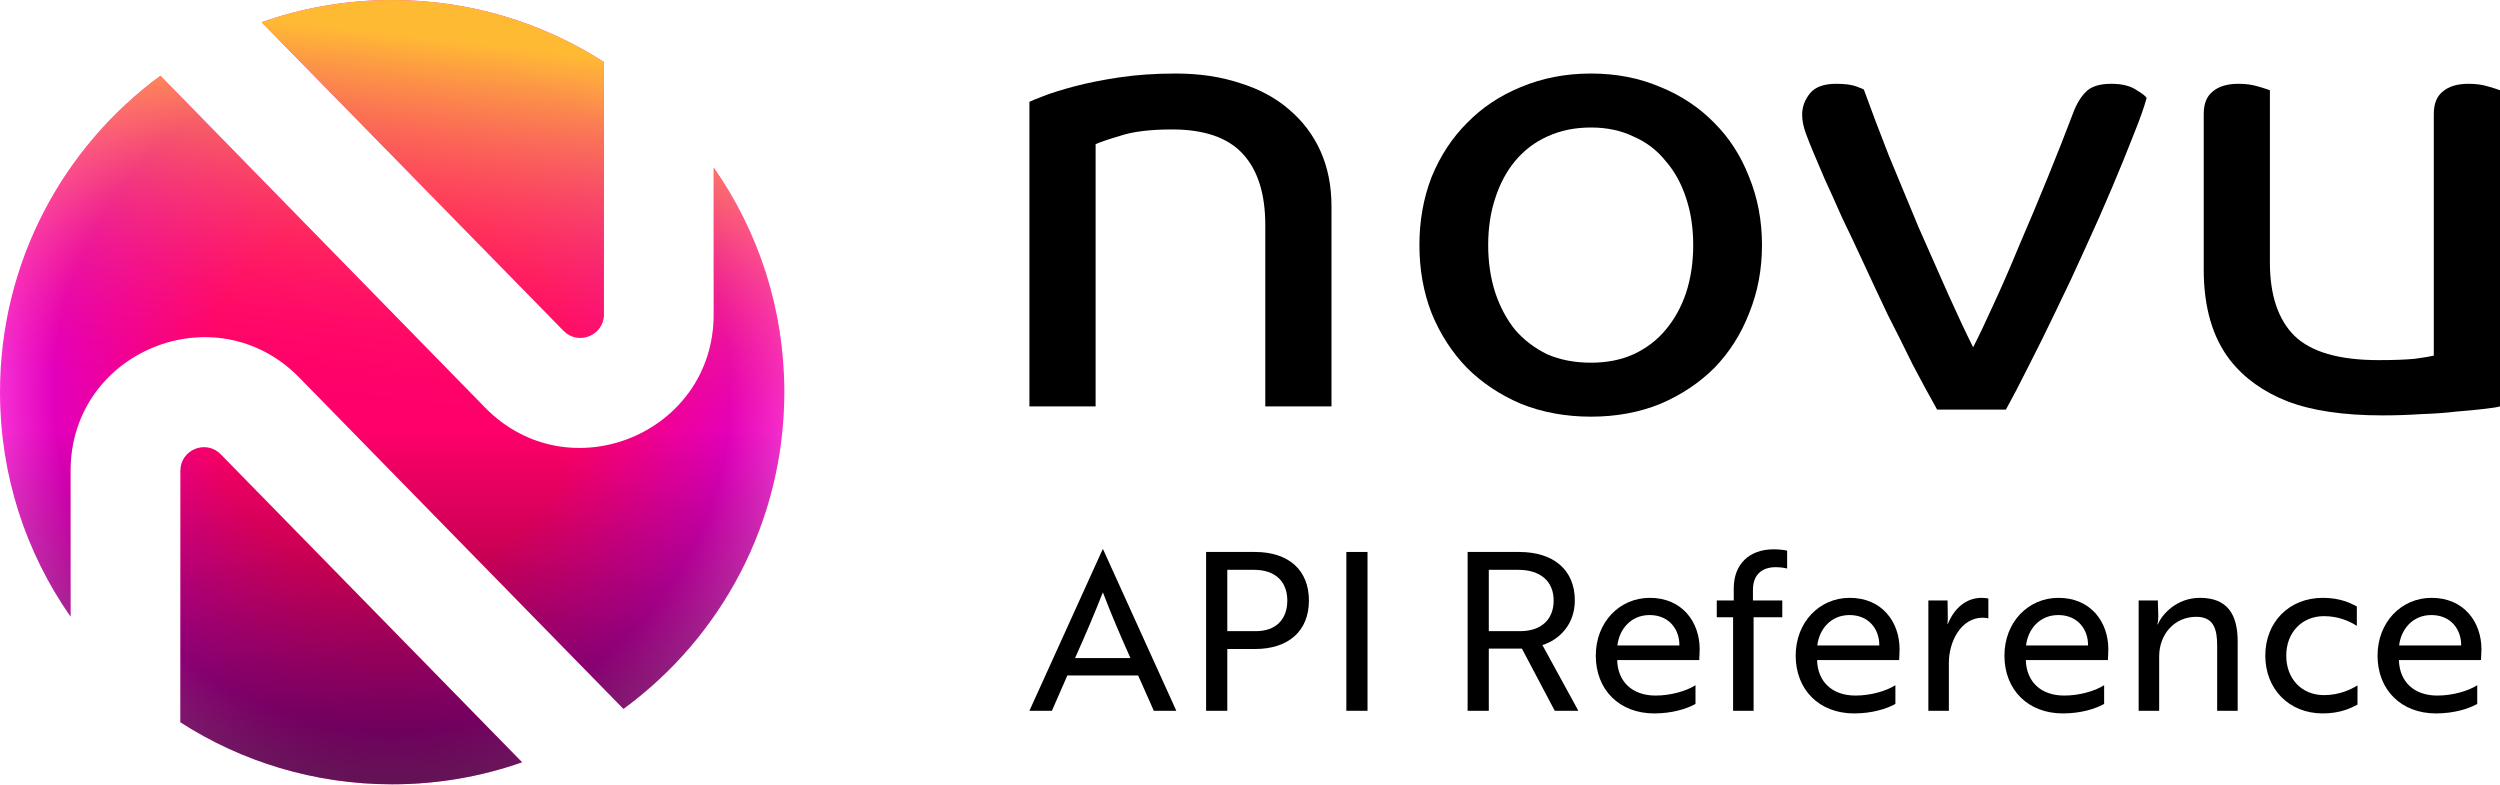
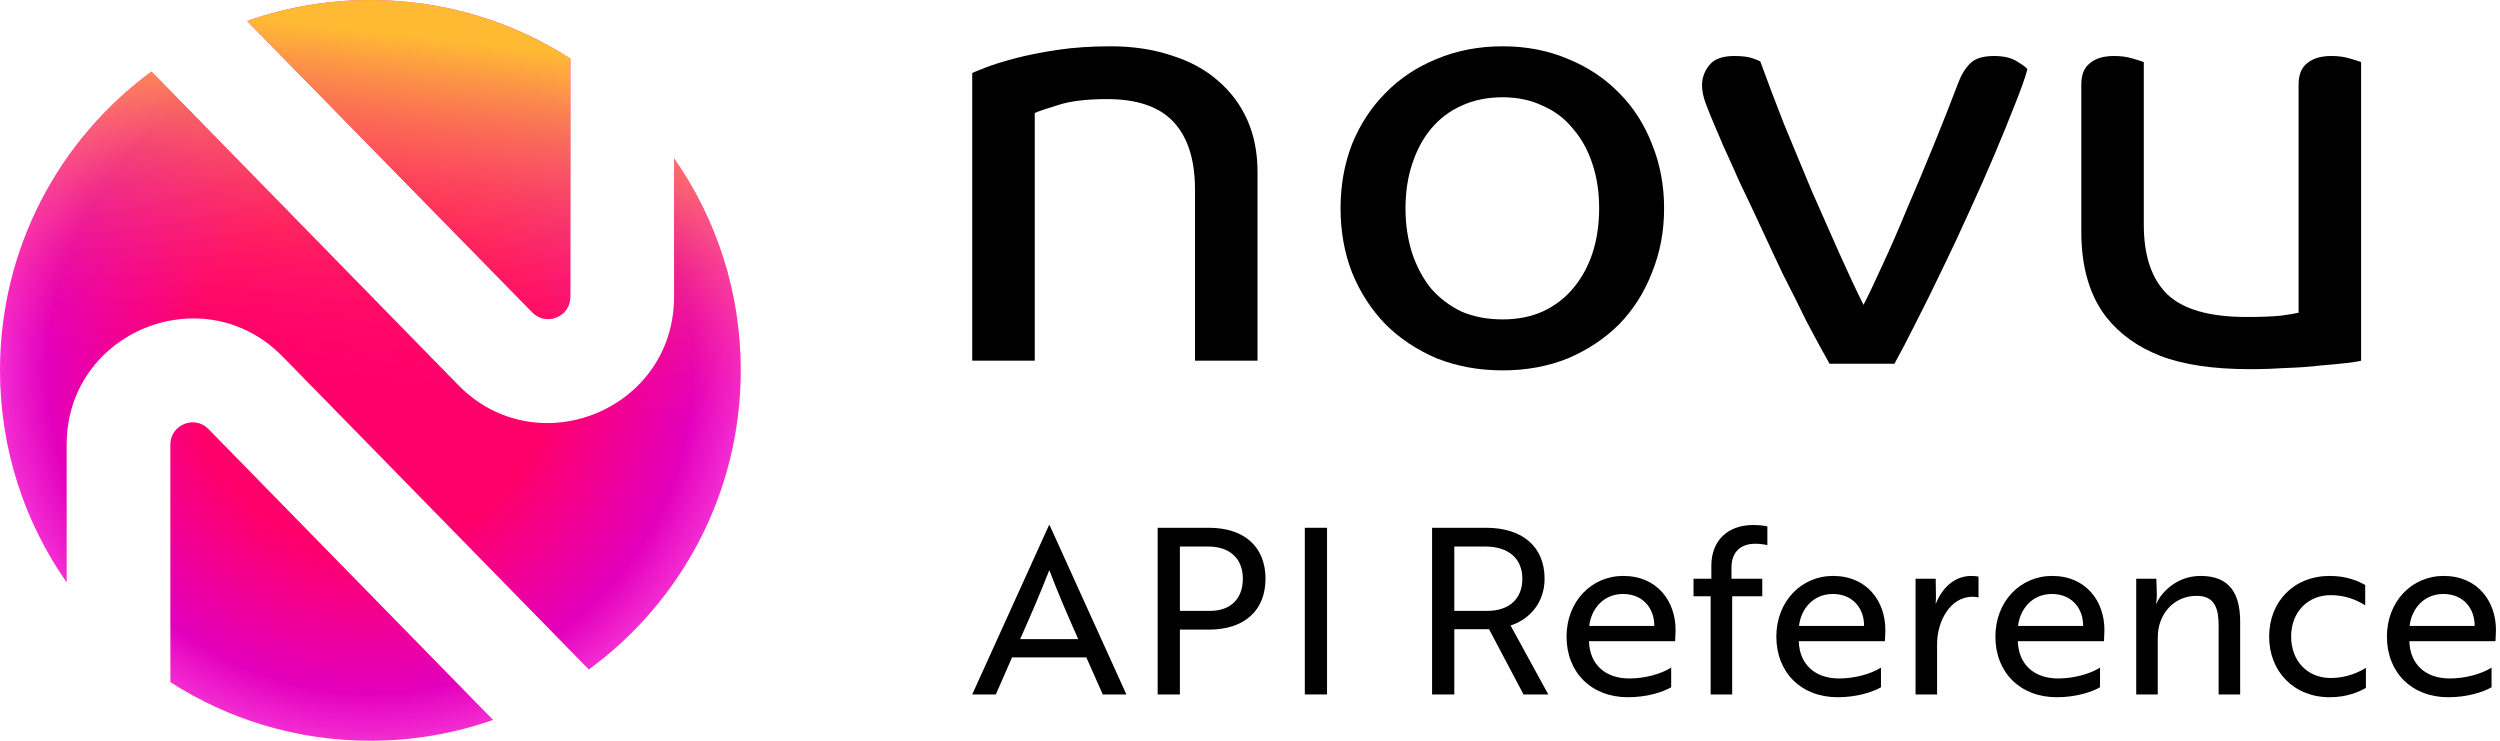
- <svg xmlns="http://www.w3.org/2000/svg" width="102" height="32" viewBox="0 0 102 32" fill="none">
-   <path d="M51.624 16.581V9.187C51.624 7.911 51.318 6.941 50.706 6.277C50.094 5.613 49.133 5.281 47.821 5.281C46.93 5.281 46.222 5.368 45.697 5.543C45.173 5.7 44.841 5.814 44.701 5.884V16.581H42V4.154C42.07 4.119 42.262 4.04 42.577 3.918C42.892 3.795 43.311 3.664 43.836 3.524C44.36 3.385 44.972 3.262 45.671 3.157C46.37 3.052 47.14 3 47.979 3C48.94 3 49.814 3.131 50.601 3.393C51.388 3.638 52.052 3.996 52.594 4.468C53.153 4.94 53.581 5.508 53.879 6.172C54.176 6.836 54.325 7.588 54.325 8.427V16.581H51.624Z" fill="currentColor" />
-   <path d="M71.889 10C71.889 10.996 71.714 11.923 71.364 12.779C71.032 13.636 70.56 14.378 69.948 15.008C69.336 15.619 68.602 16.109 67.745 16.476C66.889 16.825 65.945 17 64.913 17C63.882 17 62.929 16.825 62.055 16.476C61.199 16.109 60.464 15.619 59.852 15.008C59.241 14.378 58.76 13.636 58.41 12.779C58.078 11.923 57.912 10.996 57.912 10C57.912 9.004 58.078 8.077 58.41 7.221C58.76 6.365 59.241 5.63 59.852 5.019C60.464 4.39 61.199 3.9 62.055 3.551C62.929 3.184 63.882 3 64.913 3C65.945 3 66.889 3.184 67.745 3.551C68.602 3.9 69.336 4.39 69.948 5.019C70.56 5.63 71.032 6.365 71.364 7.221C71.714 8.077 71.889 9.004 71.889 10ZM69.083 10C69.083 9.301 68.987 8.663 68.794 8.086C68.602 7.492 68.322 6.985 67.955 6.566C67.606 6.129 67.168 5.796 66.644 5.569C66.137 5.325 65.56 5.202 64.913 5.202C64.249 5.202 63.655 5.325 63.13 5.569C62.623 5.796 62.186 6.129 61.819 6.566C61.469 6.985 61.199 7.492 61.006 8.086C60.814 8.663 60.718 9.301 60.718 10C60.718 10.699 60.814 11.346 61.006 11.94C61.199 12.517 61.469 13.024 61.819 13.461C62.186 13.88 62.623 14.212 63.13 14.457C63.655 14.684 64.249 14.798 64.913 14.798C65.56 14.798 66.137 14.684 66.644 14.457C67.168 14.212 67.606 13.88 67.955 13.461C68.322 13.024 68.602 12.517 68.794 11.94C68.987 11.346 69.083 10.699 69.083 10Z" fill="currentColor" />
-   <path d="M87.583 3.996C87.479 4.381 87.295 4.896 87.033 5.543C86.788 6.172 86.5 6.88 86.167 7.667C85.835 8.453 85.468 9.283 85.066 10.157C84.681 11.014 84.288 11.853 83.886 12.674C83.501 13.478 83.126 14.239 82.758 14.955C82.409 15.654 82.103 16.24 81.841 16.712H79.035C78.72 16.152 78.388 15.541 78.038 14.876C77.706 14.195 77.365 13.513 77.016 12.832C76.684 12.132 76.36 11.442 76.046 10.76C75.731 10.079 75.434 9.449 75.154 8.873C74.892 8.278 74.656 7.754 74.446 7.3C74.254 6.845 74.105 6.496 74 6.251C73.895 6.006 73.79 5.744 73.686 5.464C73.581 5.185 73.528 4.923 73.528 4.678C73.528 4.363 73.633 4.075 73.843 3.813C74.053 3.551 74.411 3.419 74.918 3.419C75.268 3.419 75.539 3.454 75.731 3.524C75.923 3.594 76.028 3.638 76.046 3.655C76.343 4.477 76.684 5.377 77.068 6.356C77.47 7.335 77.872 8.305 78.275 9.266C78.694 10.21 79.096 11.119 79.481 11.992C79.865 12.849 80.206 13.574 80.503 14.168C80.713 13.767 80.984 13.198 81.316 12.464C81.666 11.713 82.024 10.891 82.391 10C82.776 9.109 83.161 8.191 83.545 7.247C83.93 6.303 84.271 5.438 84.568 4.652C84.708 4.267 84.882 3.97 85.092 3.76C85.302 3.533 85.652 3.419 86.141 3.419C86.561 3.419 86.893 3.498 87.138 3.655C87.4 3.813 87.549 3.926 87.583 3.996Z" fill="currentColor" />
-   <path d="M99.299 4.652C99.299 4.232 99.421 3.926 99.666 3.734C99.911 3.524 100.261 3.419 100.715 3.419C101.012 3.419 101.275 3.454 101.502 3.524C101.747 3.594 101.913 3.647 102 3.682V16.581C101.878 16.616 101.659 16.65 101.344 16.685C101.047 16.72 100.68 16.755 100.243 16.79C99.806 16.843 99.325 16.878 98.801 16.895C98.276 16.93 97.743 16.948 97.201 16.948C95.611 16.948 94.317 16.755 93.32 16.371C92.341 15.986 91.564 15.427 90.987 14.693C90.27 13.767 89.912 12.534 89.912 10.996V4.652C89.912 4.232 90.034 3.926 90.279 3.734C90.523 3.524 90.873 3.419 91.328 3.419C91.625 3.419 91.887 3.454 92.114 3.524C92.359 3.594 92.525 3.647 92.612 3.682V10.708C92.612 12.036 92.945 13.033 93.609 13.697C94.291 14.361 95.436 14.693 97.044 14.693C97.656 14.693 98.145 14.675 98.512 14.64C98.897 14.588 99.159 14.544 99.299 14.509V4.652Z" fill="currentColor" />
-   <path d="M42 29H42.918L43.548 27.56H46.437L47.076 29H47.994L45.006 22.412H44.988L42 29ZM43.863 26.849C44.304 25.859 44.637 25.085 44.997 24.167C45.348 25.085 45.681 25.859 46.122 26.849H43.863Z" fill="currentColor" />
-   <path d="M51.199 26.48C52.575 26.48 53.404 25.742 53.404 24.5C53.404 23.258 52.575 22.52 51.199 22.52H49.209V29H50.074V26.48H51.199ZM51.172 23.249C52.017 23.249 52.522 23.717 52.522 24.5C52.522 25.283 52.044 25.751 51.243 25.751H50.074V23.249H51.172Z" fill="currentColor" />
-   <path d="M55.795 29V22.52H54.931V29H55.795Z" fill="currentColor" />
-   <path d="M59.879 22.52V29H60.743V26.462H62.093L63.434 29H64.397L62.93 26.318C63.623 26.102 64.253 25.472 64.253 24.5C64.253 23.258 63.398 22.52 61.976 22.52H59.879ZM61.949 23.249C62.849 23.249 63.389 23.717 63.389 24.5C63.389 25.283 62.876 25.751 62.021 25.751H60.743V23.249H61.949Z" fill="currentColor" />
-   <path d="M67.313 24.392C66.071 24.392 65.108 25.391 65.108 26.75C65.108 28.145 66.071 29.108 67.493 29.108C68.222 29.108 68.825 28.919 69.176 28.721V27.956C68.798 28.199 68.159 28.379 67.547 28.379C66.602 28.379 66.008 27.821 65.981 26.939V26.93H69.329C69.329 26.84 69.347 26.669 69.347 26.489C69.347 25.382 68.636 24.392 67.313 24.392ZM68.519 26.336H65.99C66.062 25.688 66.53 25.094 67.304 25.094C68.105 25.094 68.528 25.688 68.519 26.336Z" fill="currentColor" />
-   <path d="M70.044 24.5V25.184H70.71V29H71.547V25.184H72.717V24.5H71.52V24.068C71.52 23.465 71.871 23.141 72.447 23.141C72.663 23.141 72.843 23.177 72.915 23.195V22.466C72.843 22.448 72.627 22.412 72.366 22.412C71.349 22.412 70.737 23.042 70.737 23.996V24.5H70.044Z" fill="currentColor" />
-   <path d="M75.469 24.392C74.227 24.392 73.264 25.391 73.264 26.75C73.264 28.145 74.227 29.108 75.649 29.108C76.378 29.108 76.981 28.919 77.332 28.721V27.956C76.954 28.199 76.315 28.379 75.703 28.379C74.758 28.379 74.164 27.821 74.137 26.939V26.93H77.485C77.485 26.84 77.503 26.669 77.503 26.489C77.503 25.382 76.792 24.392 75.469 24.392ZM76.675 26.336H74.146C74.218 25.688 74.686 25.094 75.46 25.094C76.261 25.094 76.684 25.688 76.675 26.336Z" fill="currentColor" />
-   <path d="M78.677 29H79.514V27.038C79.514 26.165 80.018 25.202 80.891 25.202C81.008 25.202 81.089 25.22 81.125 25.229V24.419C81.089 24.41 80.981 24.392 80.855 24.392C80.207 24.392 79.73 24.824 79.469 25.463H79.46C79.451 25.436 79.478 25.301 79.469 25.13L79.46 24.5H78.677V29Z" fill="currentColor" />
-   <path d="M83.986 24.392C82.744 24.392 81.781 25.391 81.781 26.75C81.781 28.145 82.744 29.108 84.166 29.108C84.895 29.108 85.498 28.919 85.849 28.721V27.956C85.471 28.199 84.832 28.379 84.22 28.379C83.275 28.379 82.681 27.821 82.654 26.939V26.93H86.002C86.002 26.84 86.02 26.669 86.02 26.489C86.02 25.382 85.309 24.392 83.986 24.392ZM85.192 26.336H82.663C82.735 25.688 83.203 25.094 83.977 25.094C84.778 25.094 85.201 25.688 85.192 26.336Z" fill="currentColor" />
-   <path d="M87.257 24.5V29H88.094V26.786C88.094 25.868 88.724 25.166 89.606 25.166C90.353 25.166 90.46 25.724 90.46 26.345V29H91.297V26.174C91.297 25.049 90.865 24.392 89.758 24.392C88.805 24.392 88.21 25.067 88.04 25.472H88.022C88.031 25.454 88.058 25.319 88.058 25.13L88.04 24.5H87.257Z" fill="currentColor" />
-   <path d="M93.279 26.75C93.279 25.805 93.918 25.139 94.818 25.139C95.403 25.139 95.844 25.337 96.159 25.535V24.743C95.889 24.599 95.466 24.392 94.773 24.392C93.387 24.392 92.424 25.391 92.424 26.75C92.424 28.109 93.387 29.108 94.773 29.108C95.475 29.108 95.916 28.892 96.186 28.748V27.965C95.907 28.136 95.439 28.361 94.818 28.361C93.909 28.361 93.279 27.695 93.279 26.75Z" fill="currentColor" />
-   <path d="M99.209 24.392C97.966 24.392 97.004 25.391 97.004 26.75C97.004 28.145 97.966 29.108 99.388 29.108C100.118 29.108 100.72 28.919 101.071 28.721V27.956C100.694 28.199 100.055 28.379 99.442 28.379C98.498 28.379 97.903 27.821 97.876 26.939V26.93H101.224C101.224 26.84 101.243 26.669 101.243 26.489C101.243 25.382 100.532 24.392 99.209 24.392ZM100.415 26.336H97.885C97.957 25.688 98.425 25.094 99.2 25.094C100 25.094 100.424 25.688 100.415 26.336Z" fill="currentColor" />
-   <path fill-rule="evenodd" clip-rule="evenodd" d="M24.64 12.826C24.64 13.686 23.596 14.112 22.994 13.497L10.676 0.907C12.341 0.32 14.133 0 16 0C19.183 0 22.148 0.929 24.64 2.531V12.826ZM29.12 6.84V12.826C29.12 17.701 23.201 20.115 19.792 16.63L6.545 3.091C2.576 6.003 0 10.701 0 16C0 19.407 1.065 22.565 2.88 25.16V19.206C2.88 14.331 8.799 11.917 12.208 15.402L25.437 28.922C29.416 26.011 32 21.308 32 16C32 12.593 30.935 9.435 29.12 6.84ZM9.006 18.535L21.301 31.101C19.642 31.683 17.858 32 16 32C12.818 32 9.852 31.071 7.36 29.469V19.206C7.36 18.346 8.405 17.92 9.006 18.535Z" fill="url(#paint0_radial_5415_12021)" />
-   <path fill-rule="evenodd" clip-rule="evenodd" d="M24.64 12.826C24.64 13.686 23.596 14.112 22.994 13.497L10.676 0.907C12.341 0.32 14.133 0 16 0C19.183 0 22.148 0.929 24.64 2.531V12.826ZM29.12 6.84V12.826C29.12 17.701 23.201 20.115 19.792 16.63L6.545 3.091C2.576 6.003 0 10.701 0 16C0 19.407 1.065 22.565 2.88 25.16V19.206C2.88 14.331 8.799 11.917 12.208 15.402L25.437 28.922C29.416 26.011 32 21.308 32 16C32 12.593 30.935 9.435 29.12 6.84ZM9.006 18.535L21.301 31.101C19.642 31.683 17.858 32 16 32C12.818 32 9.852 31.071 7.36 29.469V19.206C7.36 18.346 8.405 17.92 9.006 18.535Z" fill="url(#paint1_linear_5415_12021)" />
-   <path fill-rule="evenodd" clip-rule="evenodd" d="M24.64 12.826C24.64 13.686 23.596 14.112 22.994 13.497L10.676 0.907C12.341 0.32 14.133 0 16 0C19.183 0 22.148 0.929 24.64 2.531V12.826ZM29.12 6.84V12.826C29.12 17.701 23.201 20.115 19.792 16.63L6.545 3.091C2.576 6.003 0 10.701 0 16C0 19.407 1.065 22.565 2.88 25.16V19.206C2.88 14.331 8.799 11.917 12.208 15.402L25.437 28.922C29.416 26.011 32 21.308 32 16C32 12.593 30.935 9.435 29.12 6.84ZM9.006 18.535L21.301 31.101C19.642 31.683 17.858 32 16 32C12.818 32 9.852 31.071 7.36 29.469V19.206C7.36 18.346 8.405 17.92 9.006 18.535Z" fill="url(#paint2_linear_5415_12021)" />
+ <svg xmlns="http://www.w3.org/2000/svg" width="108" height="32" viewBox="0 0 108 32" fill="none">
+   <path d="M51.624 15.581V8.187C51.624 6.911 51.318 5.941 50.706 5.277C50.094 4.613 49.133 4.281 47.821 4.281C46.93 4.281 46.222 4.368 45.697 4.543C45.173 4.7 44.841 4.814 44.701 4.884V15.581H42V3.154C42.07 3.119 42.262 3.04 42.577 2.918C42.892 2.795 43.311 2.664 43.836 2.524C44.36 2.385 44.972 2.262 45.671 2.157C46.37 2.052 47.14 2 47.979 2C48.94 2 49.814 2.131 50.601 2.393C51.388 2.638 52.052 2.996 52.594 3.468C53.153 3.94 53.581 4.508 53.879 5.172C54.176 5.836 54.325 6.588 54.325 7.427V15.581H51.624Z" fill="currentColor" />
+   <path d="M71.889 9C71.889 9.996 71.714 10.923 71.364 11.779C71.032 12.636 70.56 13.378 69.948 14.008C69.336 14.619 68.602 15.109 67.745 15.476C66.889 15.825 65.945 16 64.913 16C63.882 16 62.929 15.825 62.055 15.476C61.199 15.109 60.464 14.619 59.852 14.008C59.241 13.378 58.76 12.636 58.41 11.779C58.078 10.923 57.912 9.996 57.912 9C57.912 8.004 58.078 7.077 58.41 6.221C58.76 5.365 59.241 4.63 59.852 4.019C60.464 3.39 61.199 2.9 62.055 2.551C62.929 2.184 63.882 2 64.913 2C65.945 2 66.889 2.184 67.745 2.551C68.602 2.9 69.336 3.39 69.948 4.019C70.56 4.63 71.032 5.365 71.364 6.221C71.714 7.077 71.889 8.004 71.889 9ZM69.083 9C69.083 8.301 68.987 7.663 68.794 7.086C68.602 6.492 68.322 5.985 67.955 5.566C67.606 5.129 67.168 4.796 66.644 4.569C66.137 4.325 65.56 4.202 64.913 4.202C64.249 4.202 63.655 4.325 63.13 4.569C62.623 4.796 62.186 5.129 61.819 5.566C61.469 5.985 61.199 6.492 61.006 7.086C60.814 7.663 60.718 8.301 60.718 9C60.718 9.699 60.814 10.346 61.006 10.94C61.199 11.517 61.469 12.024 61.819 12.461C62.186 12.88 62.623 13.212 63.13 13.457C63.655 13.684 64.249 13.798 64.913 13.798C65.56 13.798 66.137 13.684 66.644 13.457C67.168 13.212 67.606 12.88 67.955 12.461C68.322 12.024 68.602 11.517 68.794 10.94C68.987 10.346 69.083 9.699 69.083 9Z" fill="currentColor" />
+   <path d="M87.583 2.996C87.479 3.381 87.295 3.896 87.033 4.543C86.788 5.172 86.5 5.88 86.167 6.667C85.835 7.453 85.468 8.283 85.066 9.157C84.681 10.014 84.288 10.853 83.886 11.674C83.501 12.478 83.126 13.239 82.758 13.955C82.409 14.654 82.103 15.24 81.841 15.712H79.035C78.72 15.152 78.388 14.541 78.038 13.876C77.706 13.195 77.365 12.513 77.016 11.832C76.684 11.132 76.36 10.442 76.046 9.76C75.731 9.079 75.434 8.449 75.154 7.873C74.892 7.278 74.656 6.754 74.446 6.3C74.254 5.845 74.105 5.496 74 5.251C73.895 5.006 73.79 4.744 73.686 4.464C73.581 4.185 73.528 3.923 73.528 3.678C73.528 3.363 73.633 3.075 73.843 2.813C74.053 2.551 74.411 2.419 74.918 2.419C75.268 2.419 75.539 2.454 75.731 2.524C75.923 2.594 76.028 2.638 76.046 2.655C76.343 3.477 76.684 4.377 77.068 5.356C77.47 6.335 77.872 7.305 78.275 8.266C78.694 9.21 79.096 10.119 79.481 10.992C79.865 11.849 80.206 12.574 80.503 13.168C80.713 12.767 80.984 12.198 81.316 11.464C81.666 10.713 82.024 9.891 82.391 9C82.776 8.109 83.161 7.191 83.545 6.247C83.93 5.303 84.271 4.438 84.568 3.652C84.708 3.267 84.882 2.97 85.092 2.76C85.302 2.533 85.652 2.419 86.141 2.419C86.561 2.419 86.893 2.498 87.138 2.655C87.4 2.813 87.549 2.926 87.583 2.996Z" fill="currentColor" />
+   <path d="M99.299 3.652C99.299 3.232 99.421 2.926 99.666 2.734C99.911 2.524 100.261 2.419 100.715 2.419C101.012 2.419 101.275 2.454 101.502 2.524C101.747 2.594 101.913 2.647 102 2.682V15.581C101.878 15.616 101.659 15.65 101.344 15.685C101.047 15.72 100.68 15.755 100.243 15.79C99.806 15.843 99.325 15.878 98.801 15.895C98.276 15.93 97.743 15.948 97.201 15.948C95.611 15.948 94.317 15.755 93.32 15.371C92.341 14.986 91.564 14.427 90.987 13.693C90.27 12.767 89.912 11.534 89.912 9.996V3.652C89.912 3.232 90.034 2.926 90.279 2.734C90.523 2.524 90.873 2.419 91.328 2.419C91.625 2.419 91.887 2.454 92.114 2.524C92.359 2.594 92.525 2.647 92.612 2.682V9.708C92.612 11.036 92.945 12.033 93.609 12.697C94.291 13.361 95.436 13.693 97.044 13.693C97.656 13.693 98.145 13.675 98.512 13.64C98.897 13.588 99.159 13.544 99.299 13.509V3.652Z" fill="currentColor" />
+   <path d="M42 30H43.02L43.72 28.4H46.93L47.64 30H48.66L45.34 22.68H45.32L42 30ZM44.07 27.61C44.56 26.51 44.93 25.65 45.33 24.63C45.72 25.65 46.09 26.51 46.58 27.61H44.07Z" fill="currentColor" />
+   <path d="M52.221 27.2C53.751 27.2 54.67 26.38 54.67 25C54.67 23.62 53.751 22.8 52.221 22.8H50.011V30H50.971V27.2H52.221ZM52.191 23.61C53.13 23.61 53.691 24.13 53.691 25C53.691 25.87 53.16 26.39 52.27 26.39H50.971V23.61H52.191Z" fill="currentColor" />
+   <path d="M57.328 30V22.8H56.368V30H57.328Z" fill="currentColor" />
+   <path d="M61.866 22.8V30H62.826V27.18H64.326L65.816 30H66.886L65.256 27.02C66.026 26.78 66.726 26.08 66.726 25C66.726 23.62 65.776 22.8 64.196 22.8H61.866ZM64.166 23.61C65.166 23.61 65.766 24.13 65.766 25C65.766 25.87 65.196 26.39 64.246 26.39H62.826V23.61H64.166Z" fill="currentColor" />
+   <path d="M70.126 24.88C68.746 24.88 67.675 25.99 67.675 27.5C67.675 29.05 68.746 30.12 70.326 30.12C71.135 30.12 71.805 29.91 72.195 29.69V28.84C71.775 29.11 71.066 29.31 70.385 29.31C69.335 29.31 68.675 28.69 68.645 27.71V27.7H72.365C72.365 27.6 72.385 27.41 72.385 27.21C72.385 25.98 71.596 24.88 70.126 24.88ZM71.466 27.04H68.656C68.736 26.32 69.255 25.66 70.115 25.66C71.005 25.66 71.475 26.32 71.466 27.04Z" fill="currentColor" />
+   <path d="M73.16 25V25.76H73.9V30H74.83V25.76H76.13V25H74.8V24.52C74.8 23.85 75.19 23.49 75.83 23.49C76.07 23.49 76.27 23.53 76.35 23.55V22.74C76.27 22.72 76.03 22.68 75.74 22.68C74.61 22.68 73.93 23.38 73.93 24.44V25H73.16Z" fill="currentColor" />
+   <path d="M79.188 24.88C77.808 24.88 76.738 25.99 76.738 27.5C76.738 29.05 77.808 30.12 79.388 30.12C80.198 30.12 80.868 29.91 81.258 29.69V28.84C80.838 29.11 80.128 29.31 79.448 29.31C78.398 29.31 77.738 28.69 77.708 27.71V27.7H81.428C81.428 27.6 81.448 27.41 81.448 27.21C81.448 25.98 80.658 24.88 79.188 24.88ZM80.528 27.04H77.718C77.798 26.32 78.318 25.66 79.178 25.66C80.068 25.66 80.538 26.32 80.528 27.04Z" fill="currentColor" />
+   <path d="M82.752 30H83.682V27.82C83.682 26.85 84.242 25.78 85.212 25.78C85.342 25.78 85.432 25.8 85.472 25.81V24.91C85.432 24.9 85.312 24.88 85.172 24.88C84.452 24.88 83.922 25.36 83.632 26.07H83.622C83.612 26.04 83.642 25.89 83.632 25.7L83.622 25H82.752V30Z" fill="currentColor" />
+   <path d="M88.651 24.88C87.271 24.88 86.201 25.99 86.201 27.5C86.201 29.05 87.271 30.12 88.851 30.12C89.661 30.12 90.331 29.91 90.721 29.69V28.84C90.301 29.11 89.591 29.31 88.911 29.31C87.861 29.31 87.201 28.69 87.171 27.71V27.7H90.891C90.891 27.6 90.911 27.41 90.911 27.21C90.911 25.98 90.121 24.88 88.651 24.88ZM89.991 27.04H87.181C87.261 26.32 87.781 25.66 88.641 25.66C89.531 25.66 90.001 26.32 89.991 27.04Z" fill="currentColor" />
+   <path d="M92.285 25V30H93.215V27.54C93.215 26.52 93.915 25.74 94.895 25.74C95.725 25.74 95.845 26.36 95.845 27.05V30H96.775V26.86C96.775 25.61 96.295 24.88 95.065 24.88C94.005 24.88 93.345 25.63 93.155 26.08H93.135C93.145 26.06 93.175 25.91 93.175 25.7L93.155 25H92.285Z" fill="currentColor" />
+   <path d="M98.977 27.5C98.977 26.45 99.687 25.71 100.687 25.71C101.337 25.71 101.827 25.93 102.177 26.15V25.27C101.877 25.11 101.407 24.88 100.637 24.88C99.097 24.88 98.027 25.99 98.027 27.5C98.027 29.01 99.097 30.12 100.637 30.12C101.417 30.12 101.907 29.88 102.207 29.72V28.85C101.897 29.04 101.377 29.29 100.687 29.29C99.677 29.29 98.977 28.55 98.977 27.5Z" fill="currentColor" />
+   <path d="M105.565 24.88C104.185 24.88 103.115 25.99 103.115 27.5C103.115 29.05 104.185 30.12 105.765 30.12C106.575 30.12 107.245 29.91 107.635 29.69V28.84C107.215 29.11 106.505 29.31 105.825 29.31C104.775 29.31 104.115 28.69 104.085 27.71V27.7H107.805C107.805 27.6 107.825 27.41 107.825 27.21C107.825 25.98 107.035 24.88 105.565 24.88ZM106.905 27.04H104.095C104.175 26.32 104.695 25.66 105.555 25.66C106.445 25.66 106.915 26.32 106.905 27.04Z" fill="currentColor" />
+   <path fill-rule="evenodd" clip-rule="evenodd" d="M24.64 12.826C24.64 13.686 23.596 14.112 22.994 13.497L10.676 0.907C12.341 0.32 14.133 0 16 0C19.183 0 22.148 0.929 24.64 2.531V12.826ZM29.12 6.84V12.826C29.12 17.701 23.201 20.115 19.792 16.63L6.545 3.091C2.576 6.003 0 10.701 0 16C0 19.407 1.065 22.565 2.88 25.16V19.206C2.88 14.331 8.799 11.917 12.208 15.402L25.437 28.922C29.416 26.011 32 21.308 32 16C32 12.593 30.935 9.435 29.12 6.84ZM9.006 18.535L21.301 31.101C19.642 31.683 17.858 32 16 32C12.818 32 9.852 31.071 7.36 29.469V19.206C7.36 18.346 8.405 17.92 9.006 18.535Z" fill="url(#paint0_radial_5961_16657)" />
+   <path fill-rule="evenodd" clip-rule="evenodd" d="M24.64 12.826C24.64 13.686 23.596 14.112 22.994 13.497L10.676 0.907C12.341 0.32 14.133 0 16 0C19.183 0 22.148 0.929 24.64 2.531V12.826ZM29.12 6.84V12.826C29.12 17.701 23.201 20.115 19.792 16.63L6.545 3.091C2.576 6.003 0 10.701 0 16C0 19.407 1.065 22.565 2.88 25.16V19.206C2.88 14.331 8.799 11.917 12.208 15.402L25.437 28.922C29.416 26.011 32 21.308 32 16C32 12.593 30.935 9.435 29.12 6.84ZM9.006 18.535L21.301 31.101C19.642 31.683 17.858 32 16 32C12.818 32 9.852 31.071 7.36 29.469V19.206C7.36 18.346 8.405 17.92 9.006 18.535Z" fill="url(#paint1_linear_5961_16657)" />
  <defs>
-     <radialGradient id="paint0_radial_5415_12021" cx="0" cy="0" r="1" gradientUnits="userSpaceOnUse" gradientTransform="translate(16 16) rotate(135) scale(22.6274 22.6274)">
+     <radialGradient id="paint0_radial_5961_16657" cx="0" cy="0" r="1" gradientUnits="userSpaceOnUse" gradientTransform="translate(16 16) rotate(135) scale(22.6274 22.6274)">
      <stop offset="0.34" stop-color="#FF006A" />
      <stop offset="0.613" stop-color="#E300BD" />
      <stop offset="0.767" stop-color="#FF4CE1" />
    </radialGradient>
-     <linearGradient id="paint1_linear_5415_12021" x1="19.733" y1="-1.067" x2="16" y2="32" gradientUnits="userSpaceOnUse">
+     <linearGradient id="paint1_linear_5961_16657" x1="19.733" y1="-1.067" x2="16" y2="32" gradientUnits="userSpaceOnUse">
      <stop offset="0.085" stop-color="#FFBA33" />
      <stop offset="0.553" stop-color="#FF006A" stop-opacity="0" />
    </linearGradient>
-     <linearGradient id="paint2_linear_5415_12021" x1="16" y1="0" x2="16" y2="32" gradientUnits="userSpaceOnUse">
-       <stop offset="0.547" stop-opacity="0" />
-       <stop offset="1" stop-opacity="0.6" />
-     </linearGradient>
  </defs>
</svg>
